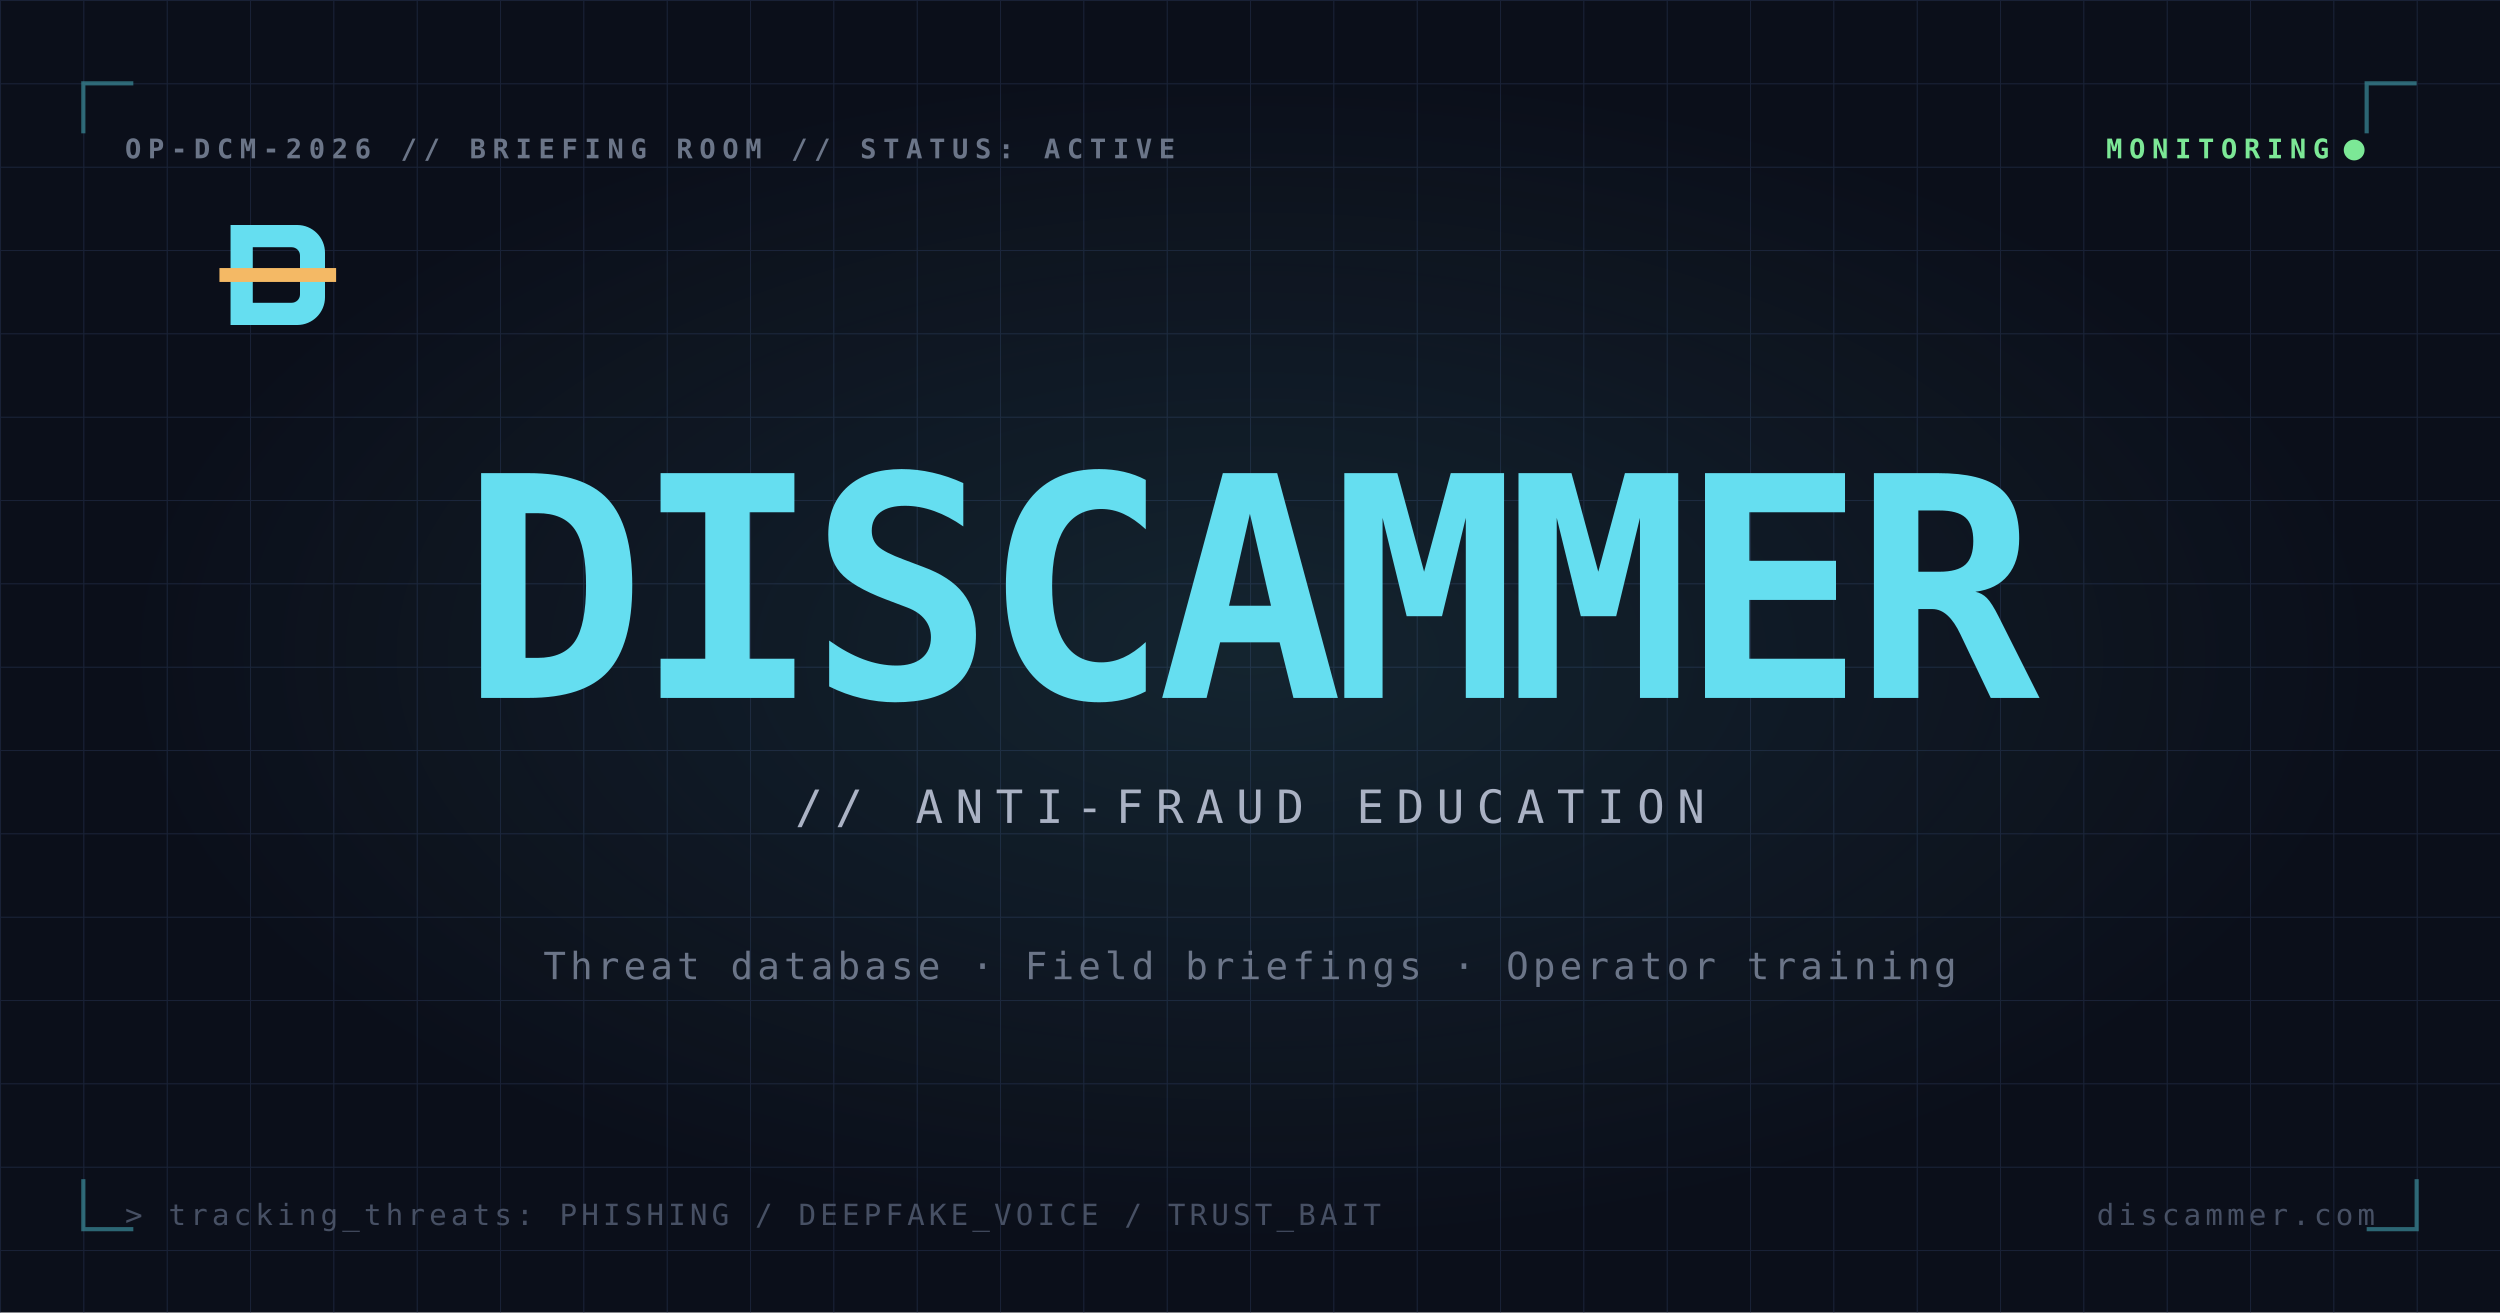
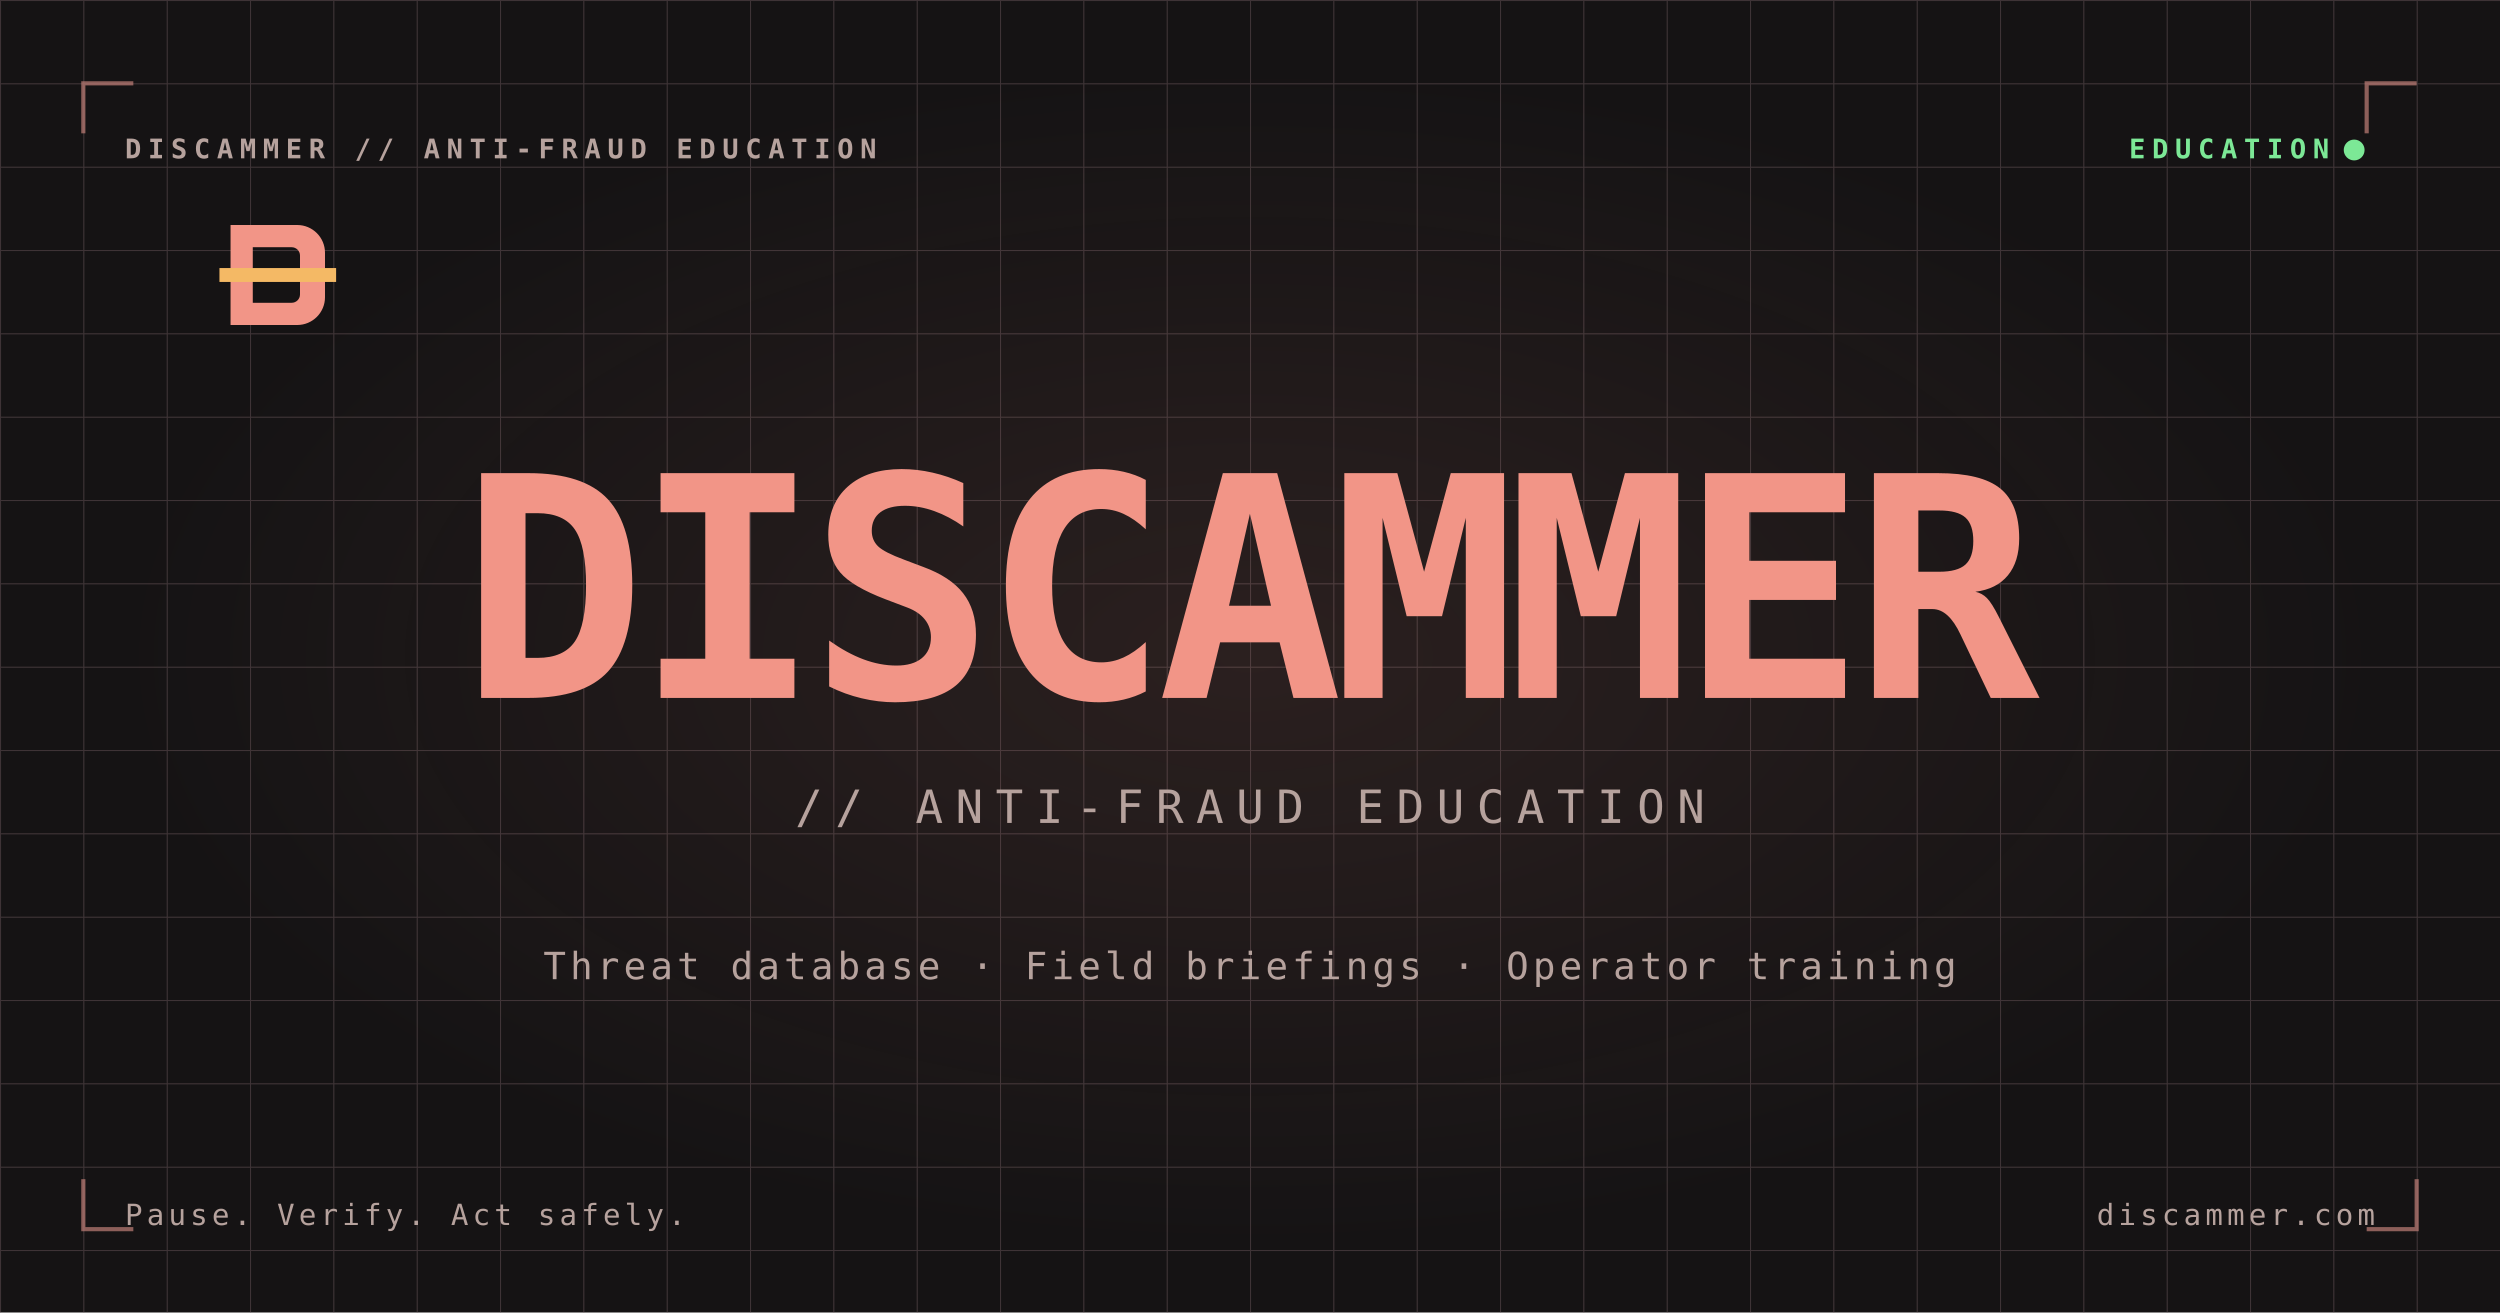
<svg xmlns="http://www.w3.org/2000/svg" viewBox="0 0 1200 630" width="1200" height="630" role="img" aria-label="DiScammer — anti-fraud education">
-   <rect width="1200" height="630" fill="#0b0f1a" />
+   <rect width="1200" height="630" fill="#151314" />
  <defs>
    <pattern id="grid" width="40" height="40" patternUnits="userSpaceOnUse">
-       <path d="M 40 0 L 0 0 0 40" fill="none" stroke="#2b3759" stroke-width="1" opacity="0.45" />
+       <path d="M 40 0 L 0 0 0 40" fill="none" stroke="#6f5c60" stroke-width="1" opacity="0.45" />
    </pattern>
    <radialGradient id="glow" cx="50%" cy="50%" r="45%">
-       <stop offset="0%" stop-color="#65def0" stop-opacity="0.10" />
-       <stop offset="100%" stop-color="#65def0" stop-opacity="0" />
+       <stop offset="0%" stop-color="#f29587" stop-opacity="0.10" />
+       <stop offset="100%" stop-color="#f29587" stop-opacity="0" />
    </radialGradient>
  </defs>
  <rect width="1200" height="630" fill="url(#grid)" />
  <rect width="1200" height="630" fill="url(#glow)" />
-   <g stroke="#3a8b9a" stroke-width="2" fill="none" opacity="0.7">
+   <g stroke="#c17f77" stroke-width="2" fill="none" opacity="0.7">
    <path d="M 40 64 L 40 40 L 64 40" />
    <path d="M 1160 40 L 1136 40 L 1136 64" />
    <path d="M 40 566 L 40 590 L 64 590" />
    <path d="M 1136 590 L 1160 590 L 1160 566" />
  </g>
-   <text x="60" y="76" font-family="'JetBrains Mono', ui-monospace, Menlo, monospace" font-size="13" font-weight="600" letter-spacing="3.2" fill="#6b7588" text-anchor="start">
-     OP-DCM-2026 // BRIEFING ROOM // STATUS: ACTIVE
+   <text x="60" y="76" font-family="'JetBrains Mono', ui-monospace, Menlo, monospace" font-size="13" font-weight="600" letter-spacing="3.2" fill="#b6a29d" text-anchor="start">
+     DISCAMMER // ANTI-FRAUD EDUCATION
  </text>
  <circle cx="1130" cy="72" r="5" fill="#7ce896" />
  <text x="1118" y="76" font-family="'JetBrains Mono', ui-monospace, Menlo, monospace" font-size="13" font-weight="600" letter-spacing="3.2" fill="#7ce896" text-anchor="end">
-     MONITORING
+     EDUCATION
  </text>
  <g transform="translate(100 100) scale(2.6667)">
-     <path fill="#65def0" fill-rule="evenodd" d="M4 3 H16 a5 5 0 0 1 5 5 V16 a5 5 0 0 1 -5 5 H4 Z          M8 7 H15 a1.5 1.5 0 0 1 1.5 1.5 V15.5 a1.5 1.5 0 0 1 -1.5 1.5 H8 Z" />
+     <path fill="#f29587" fill-rule="evenodd" d="M4 3 H16 a5 5 0 0 1 5 5 V16 a5 5 0 0 1 -5 5 H4 Z          M8 7 H15 a1.5 1.5 0 0 1 1.5 1.5 V15.5 a1.5 1.5 0 0 1 -1.5 1.5 H8 Z" />
    <rect x="2" y="10.75" width="21" height="2.5" fill="#f4b965" />
  </g>
-   <text x="600" y="335" font-family="'JetBrains Mono', ui-monospace, Menlo, monospace" font-size="148" font-weight="800" letter-spacing="-5.5" fill="#65def0" text-anchor="middle">
+   <text x="600" y="335" font-family="'JetBrains Mono', ui-monospace, Menlo, monospace" font-size="148" font-weight="800" letter-spacing="-5.5" fill="#f29587" text-anchor="middle">
    DISCAMMER
  </text>
-   <text x="600" y="395" font-family="'JetBrains Mono', ui-monospace, Menlo, monospace" font-size="22" font-weight="500" letter-spacing="6" fill="#aab2c4" text-anchor="middle">
+   <text x="600" y="395" font-family="'JetBrains Mono', ui-monospace, Menlo, monospace" font-size="22" font-weight="500" letter-spacing="6" fill="#b6a29d" text-anchor="middle">
    // ANTI-FRAUD EDUCATION
  </text>
-   <text x="600" y="470" font-family="'JetBrains Mono', ui-monospace, Menlo, monospace" font-size="18" font-weight="500" letter-spacing="2" fill="#6b7588" text-anchor="middle">
+   <text x="600" y="470" font-family="'JetBrains Mono', ui-monospace, Menlo, monospace" font-size="18" font-weight="500" letter-spacing="2" fill="#b6a29d" text-anchor="middle">
    Threat database · Field briefings · Operator training
  </text>
-   <text x="60" y="588" font-family="'JetBrains Mono', ui-monospace, Menlo, monospace" font-size="14" font-weight="500" letter-spacing="2" fill="#475064" text-anchor="start">
-     &gt; tracking_threats: PHISHING / DEEPFAKE_VOICE / TRUST_BAIT
+   <text x="60" y="588" font-family="'JetBrains Mono', ui-monospace, Menlo, monospace" font-size="14" font-weight="500" letter-spacing="2" fill="#b6a29d" text-anchor="start">
+     Pause. Verify. Act safely.
  </text>
-   <text x="1140" y="588" font-family="'JetBrains Mono', ui-monospace, Menlo, monospace" font-size="14" font-weight="500" letter-spacing="2" fill="#475064" text-anchor="end">
+   <text x="1140" y="588" font-family="'JetBrains Mono', ui-monospace, Menlo, monospace" font-size="14" font-weight="500" letter-spacing="2" fill="#b6a29d" text-anchor="end">
    discammer.com
  </text>
</svg>
